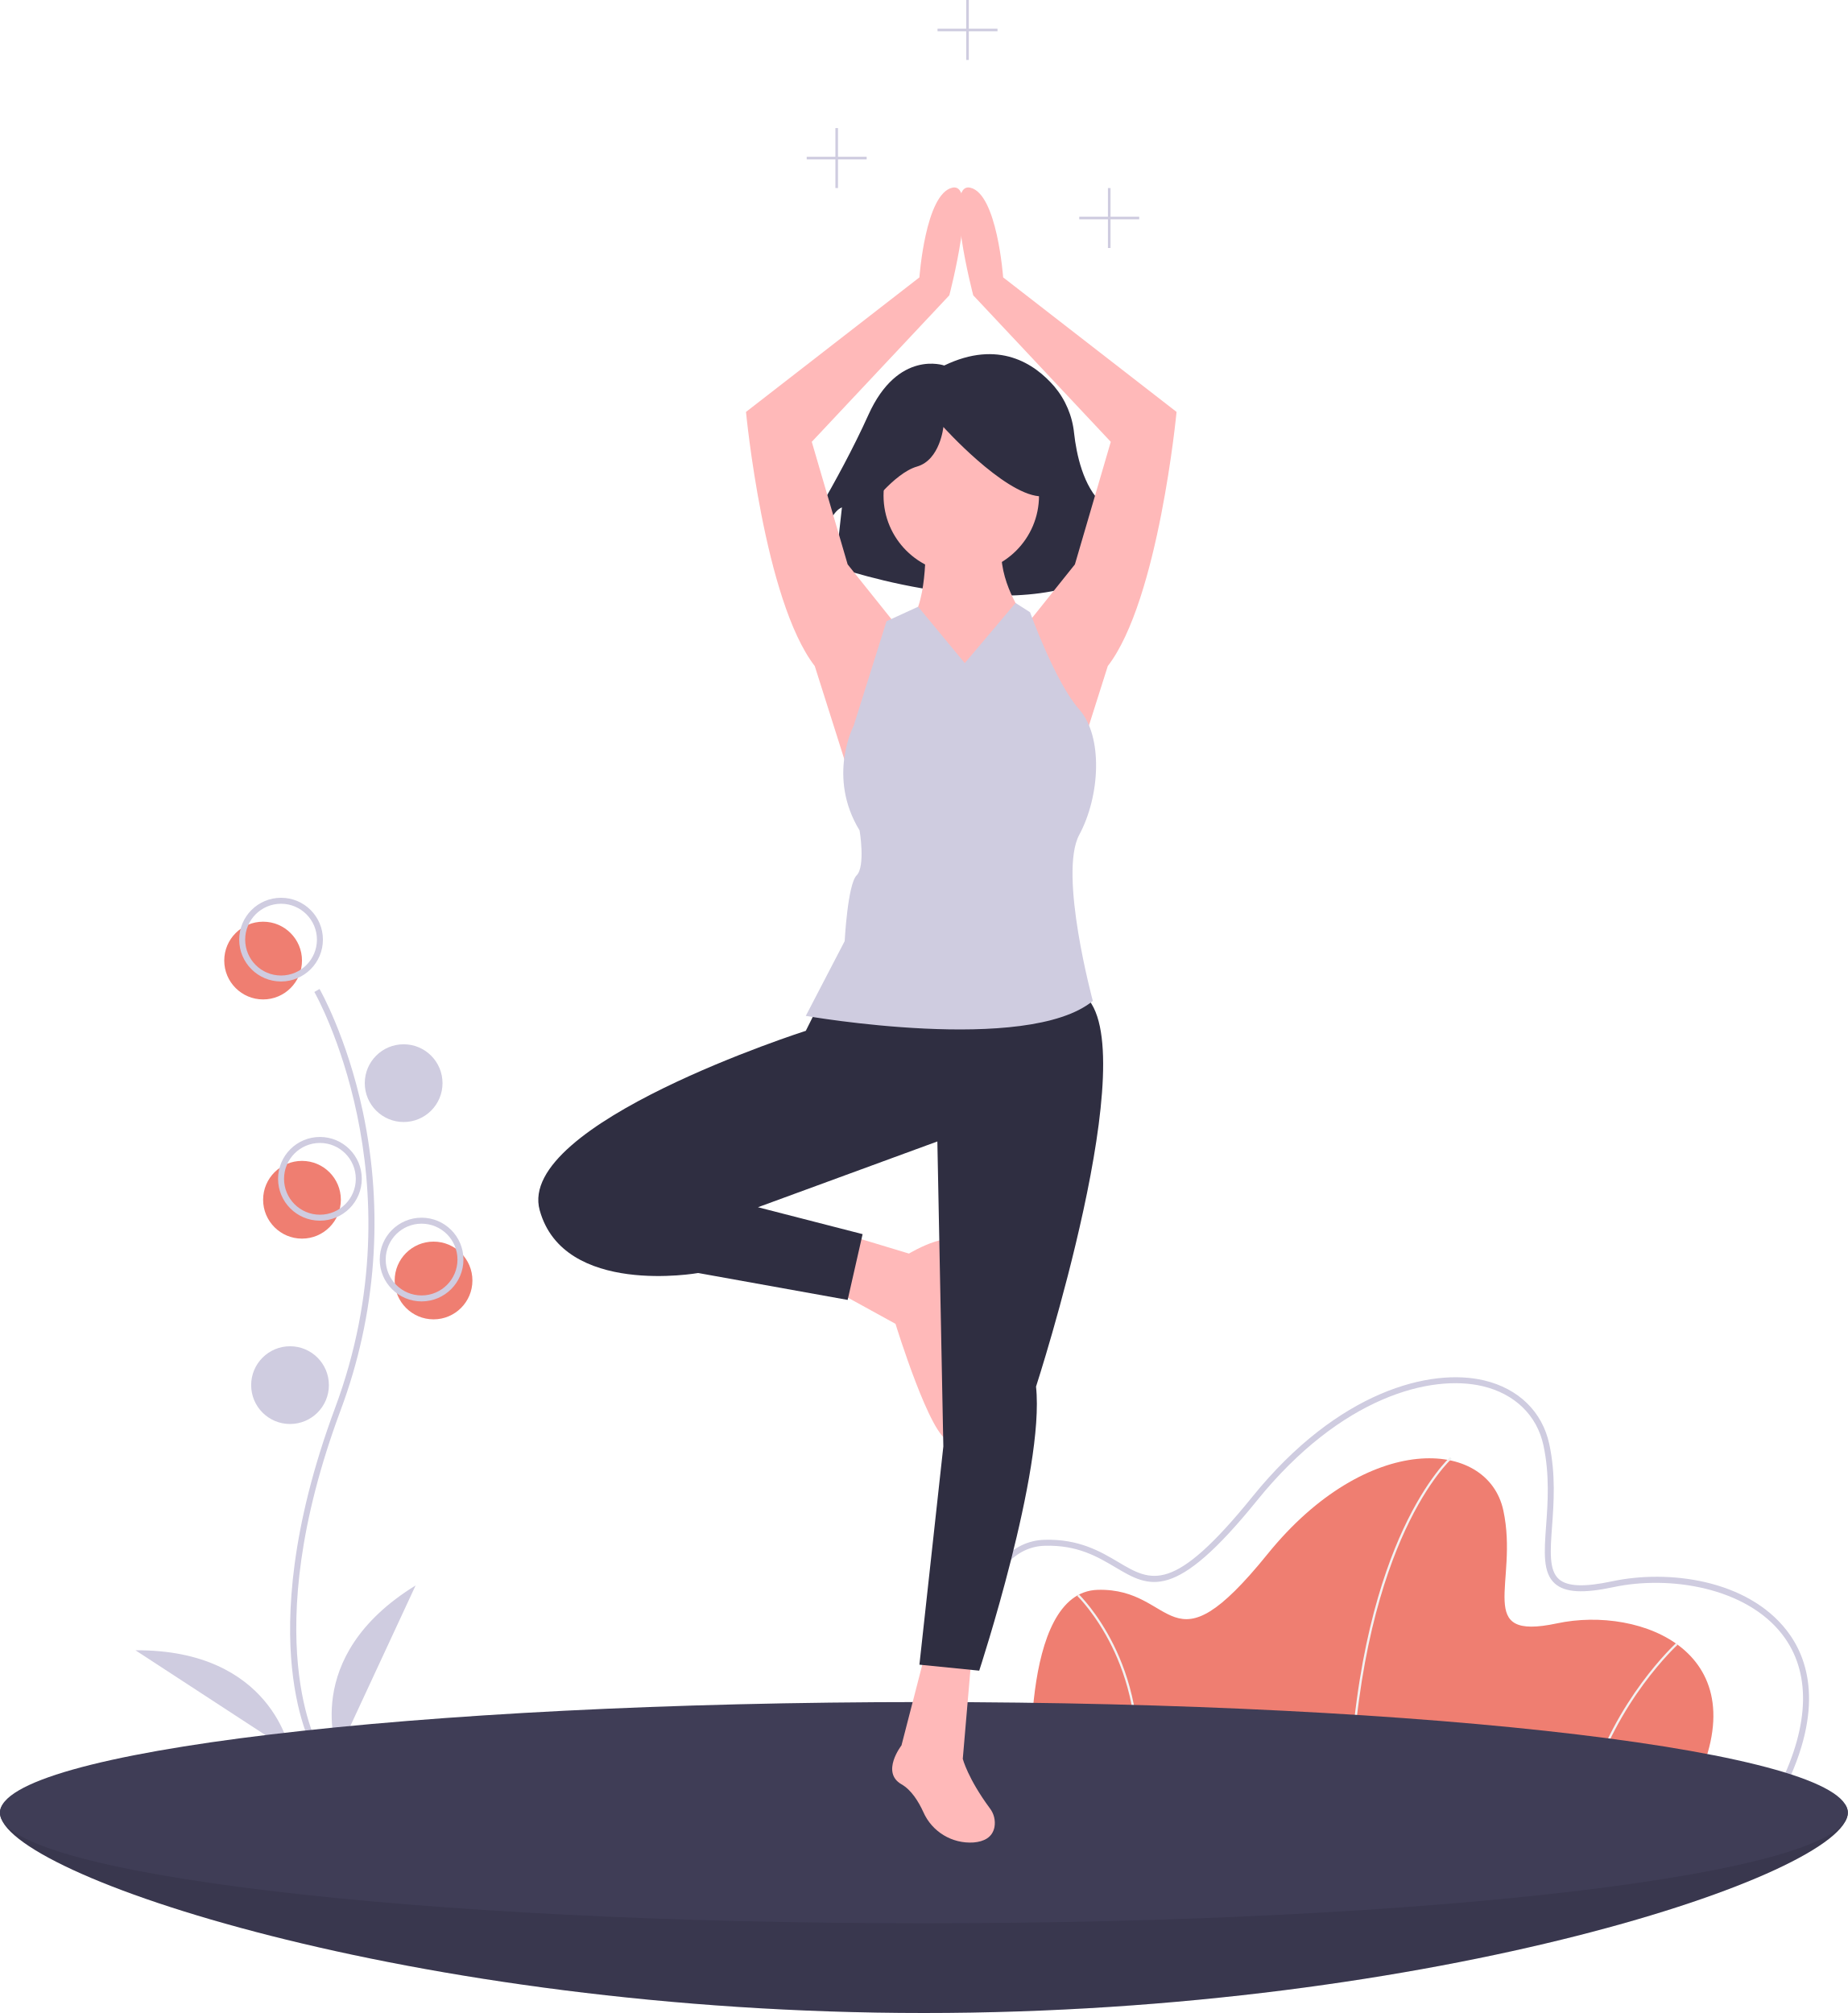
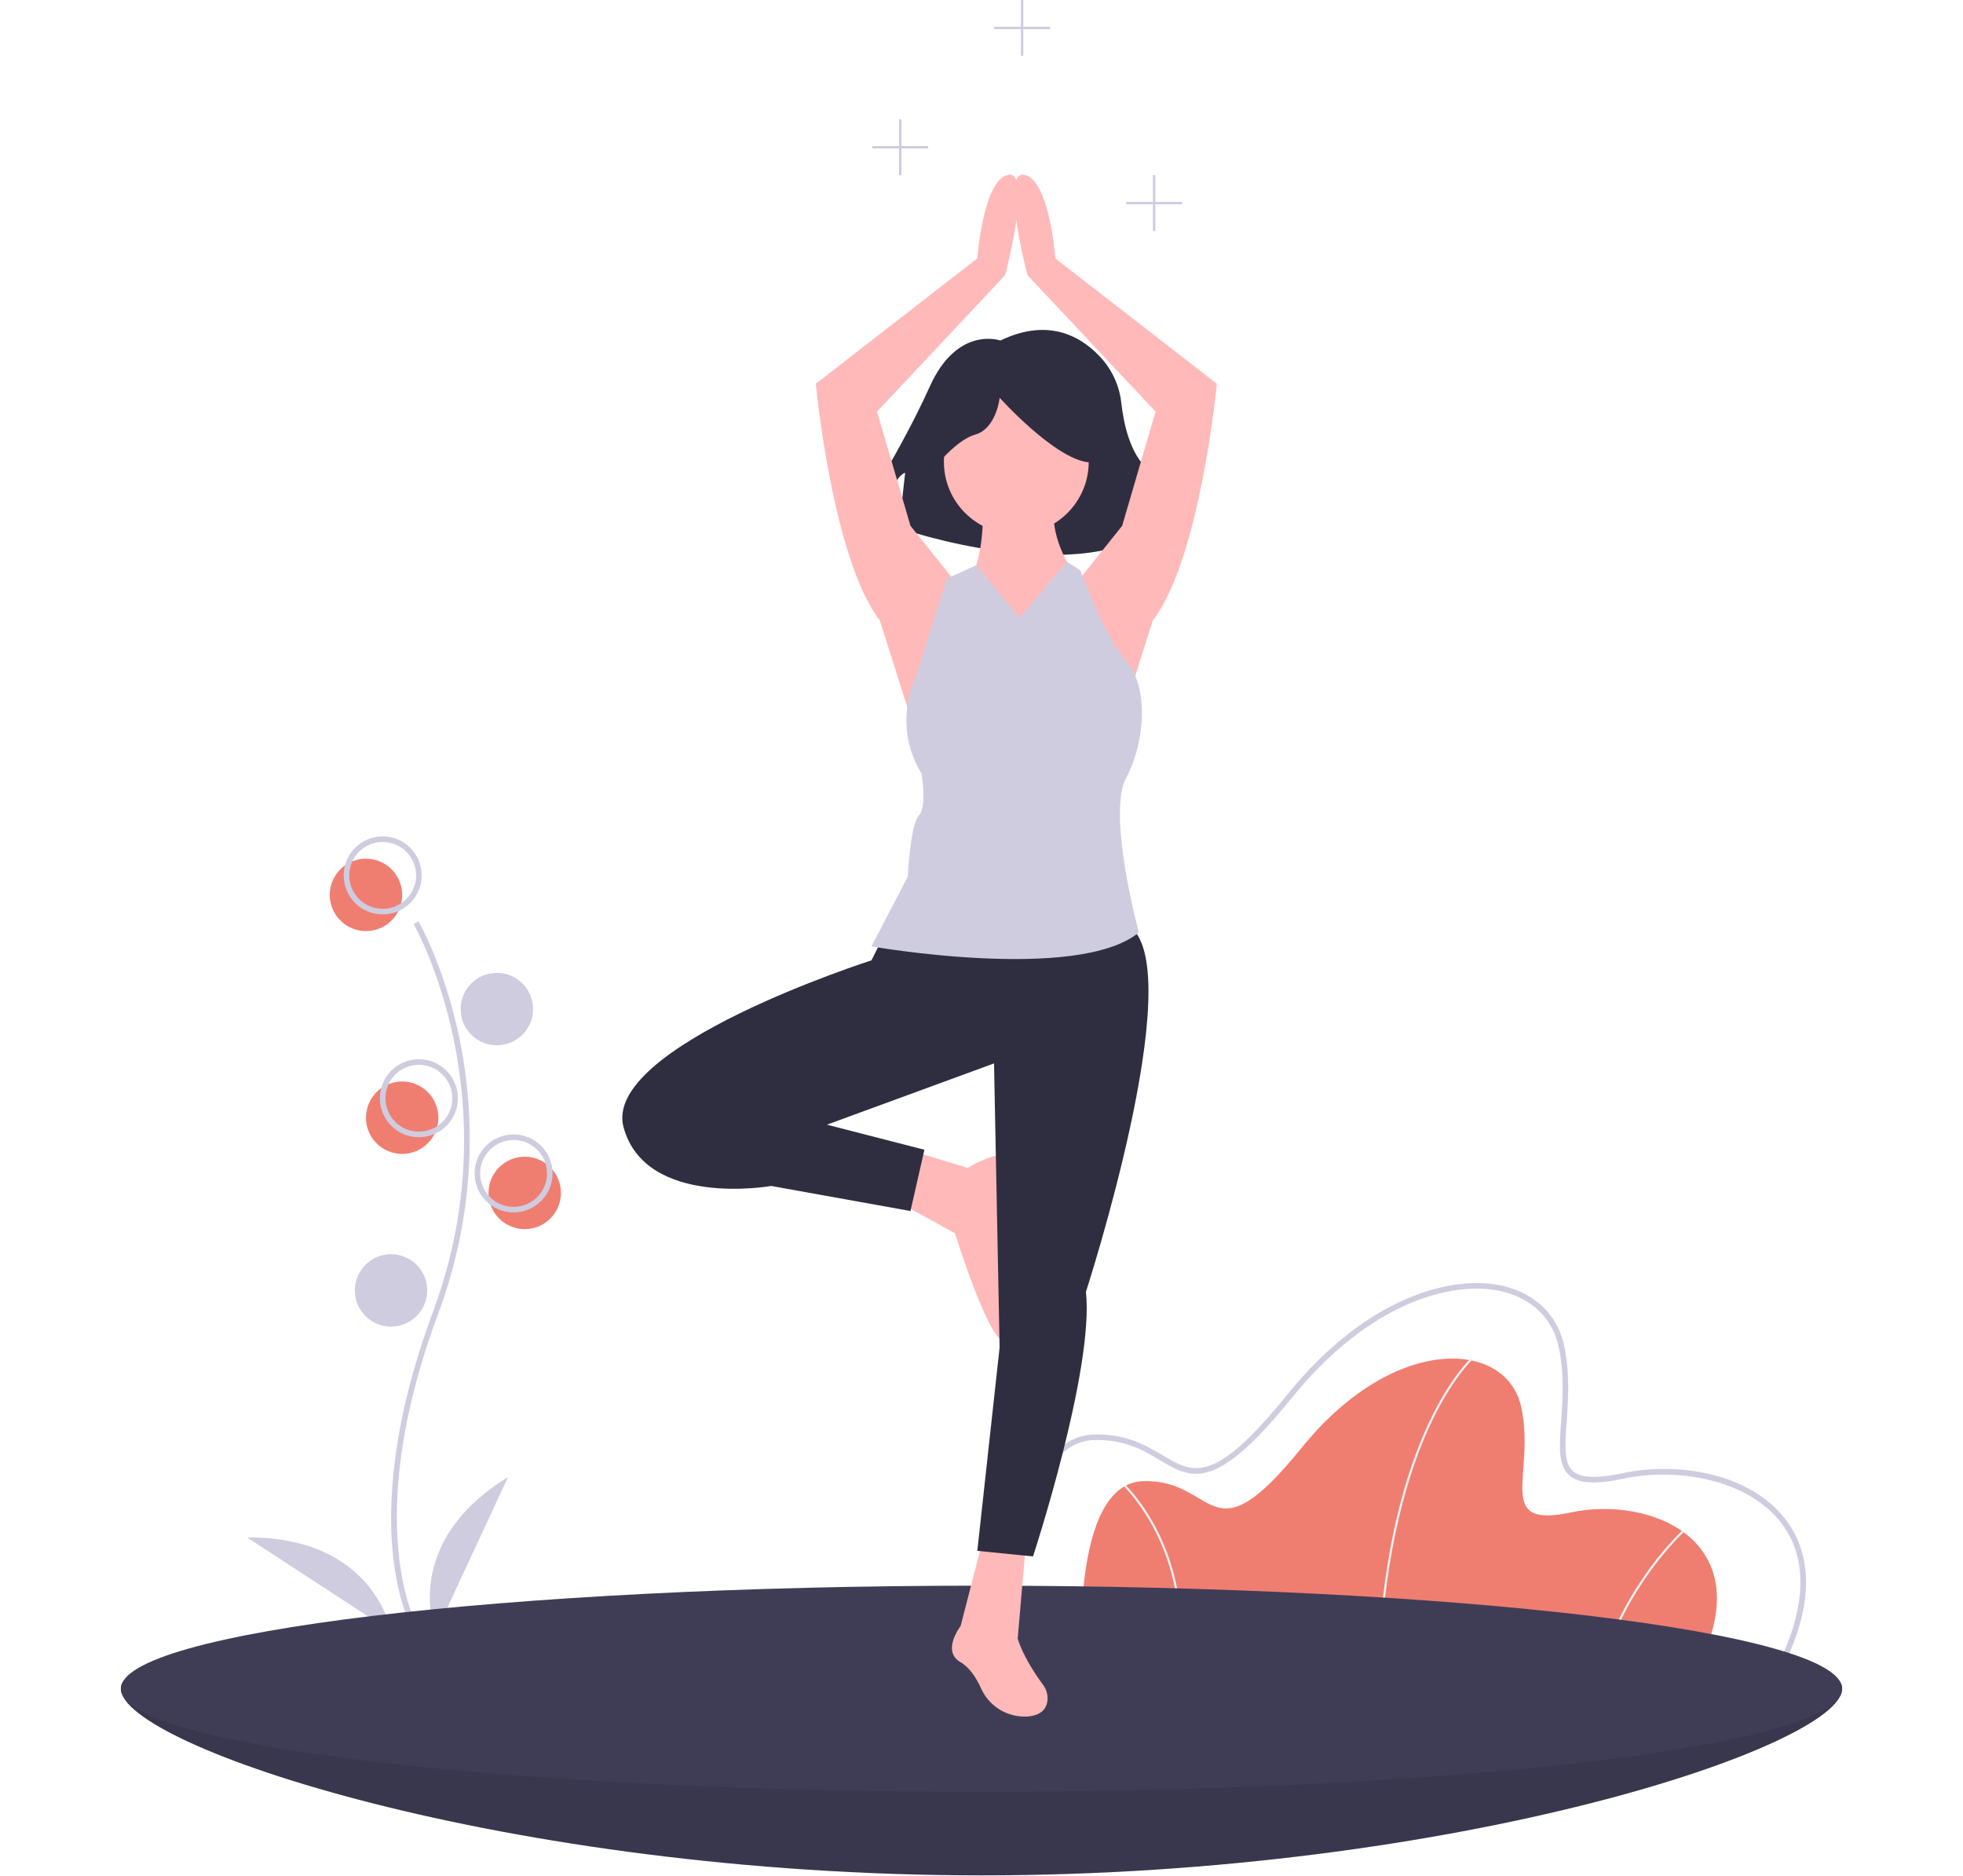
- <svg xmlns="http://www.w3.org/2000/svg" id="e1212692-d39e-496f-931d-018692dccc58" data-name="Layer 1" width="745.338" height="812" viewBox="0 0 745.338 812">
+ <svg xmlns="http://www.w3.org/2000/svg" id="e1212692-d39e-496f-931d-018692dccc58" data-name="Layer 1" width="745.338" height="712" viewBox="0 0 745.338 812">
  <path d="M972.669,775.195C972.669,799.84,805.819,856,600,856s-372.669-56.16-372.669-80.805S394.181,766.752,600,766.752,972.669,750.55,972.669,775.195Z" transform="translate(-227.3311 -44)" fill="#3f3d56" />
  <path d="M972.669,775.195C972.669,799.84,805.819,856,600,856s-372.669-56.16-372.669-80.805S394.181,766.752,600,766.752,972.669,750.55,972.669,775.195Z" transform="translate(-227.3311 -44)" opacity="0.1" />
  <circle cx="106.132" cy="387.471" r="15.679" fill="#ef7e71" />
  <circle cx="174.877" cy="516.518" r="15.679" fill="#ef7e71" />
  <circle cx="121.811" cy="483.955" r="15.679" fill="#ef7e71" />
  <path d="M354.143,750.497c-.277-.452-6.803-11.349-9.065-33.977-2.075-20.76-.741-55.751,17.406-104.562,34.379-92.469-7.923-167.078-8.355-167.821l2.087-1.211c.11.188,11.025,19.211,17.474,49.501a215.956,215.956,0,0,1-8.944,120.372c-34.321,92.311-8.805,136.01-8.544,136.441Z" transform="translate(-227.3311 -44)" fill="#cfcce0" />
  <path d="M340.7,439.913a16.885,16.885,0,1,1,16.885-16.885A16.904,16.904,0,0,1,340.7,439.913Zm0-31.357a14.473,14.473,0,1,0,14.473,14.473A14.489,14.489,0,0,0,340.7,408.556Z" transform="translate(-227.3311 -44)" fill="#cfcce0" />
  <circle cx="162.816" cy="436.919" r="15.679" fill="#cfcce0" />
  <path d="M356.378,536.397A16.885,16.885,0,1,1,373.263,519.513,16.904,16.904,0,0,1,356.378,536.397Zm0-31.357a14.473,14.473,0,1,0,14.473,14.473A14.489,14.489,0,0,0,356.378,505.04Z" transform="translate(-227.3311 -44)" fill="#cfcce0" />
  <path d="M397.384,568.961a16.885,16.885,0,1,1,16.885-16.885A16.904,16.904,0,0,1,397.384,568.961Zm0-31.357a14.473,14.473,0,1,0,14.473,14.473A14.489,14.489,0,0,0,397.384,537.603Z" transform="translate(-227.3311 -44)" fill="#cfcce0" />
  <circle cx="116.987" cy="558.73" r="15.679" fill="#cfcce0" />
  <path d="M363.615,751.074s-15.679-38.594,31.357-67.539Z" transform="translate(-227.3311 -44)" fill="#cfcce0" />
  <path d="M344.332,750.374s-7.135-41.041-62.363-40.689Z" transform="translate(-227.3311 -44)" fill="#cfcce0" />
  <path d="M910.362,765.546H643.495s-5.409-79.339,26.597-80.24,28.4,35.162,68.52-14.425,88.805-46.882,95.116-17.581-12.171,52.742,21.638,45.53S937.86,710.55,910.362,765.546Z" transform="translate(-227.3311 -44)" fill="#ef7e71" />
  <path d="M772.423,765.564l-.901-.036c2.101-52.236,13.041-85.798,21.848-104.755,9.563-20.583,18.778-28.916,18.87-28.998l.599.674c-.091.081-9.198,8.331-18.685,28.775C785.396,680.101,774.516,713.525,772.423,765.564Z" transform="translate(-227.3311 -44)" fill="#f2f2f2" />
  <path d="M869.009,765.672l-.865-.252c10.422-35.772,34.964-58.357,35.211-58.581l.606.667C903.716,707.729,879.357,730.155,869.009,765.672Z" transform="translate(-227.3311 -44)" fill="#f2f2f2" />
  <path d="M685.527,765.608l-.893-.124c3.536-25.501-2.851-45.287-8.832-57.394-6.476-13.109-13.865-20.269-13.939-20.34l.624-.651c.075.072,7.578,7.342,14.123,20.591C682.647,719.912,689.095,739.88,685.527,765.608Z" transform="translate(-227.3311 -44)" fill="#f2f2f2" />
  <path d="M946.58,766.752H614.711l-.077-1.124c-.191-2.797-4.424-68.764,16.95-92.301,4.778-5.262,10.534-8.024,17.107-8.209,13.933-.396,22.688,4.822,29.75,9.011,13.311,7.896,22.104,13.113,54.075-26.402,34.635-42.808,72.005-52.018,93.488-46.897,13.88,3.31,23.447,12.663,26.247,25.662,2.651,12.309,1.807,23.875,1.128,33.168-.726,9.943-1.3,17.797,2.784,21.357,3.409,2.97,10.214,3.24,21.413.85,22.78-4.86,54.565-.701,70.52,19.912,8.584,11.09,15.345,31.249-1.183,64.306Zm-329.605-2.412H945.087c12.317-24.988,12.701-46.098,1.102-61.084-14.636-18.91-45.341-23.887-68.109-19.029-12.168,2.596-19.418,2.168-23.501-1.39-4.993-4.351-4.381-12.735-3.606-23.351.668-9.14,1.498-20.514-1.08-32.485-2.596-12.055-11.508-20.738-24.448-23.823-20.797-4.962-57.123,4.132-91.053,46.067-33.282,41.135-43.308,35.19-57.181,26.96-7.149-4.24-15.266-9.049-28.452-8.675-5.892.166-11.07,2.662-15.39,7.419C614.159,696.103,616.505,755.422,616.975,764.34Z" transform="translate(-227.3311 -44)" fill="#cfcce0" />
  <ellipse cx="372.669" cy="731.195" rx="372.669" ry="44.624" fill="#3f3d56" />
  <path d="M608.195,191.438s-18.631-6.654-30.608,19.962-30.608,55.893-30.608,55.893l10.646,2.662s2.662-18.631,9.315-21.293l-2.662,23.954s79.847,27.946,115.778-2.662l-1.331-9.315s5.323,1.331,5.323,9.315l3.992-3.992s-3.992-7.985-15.969-18.631c-7.861-6.988-10.563-20.282-11.491-28.594a34.602,34.602,0,0,0-7.966-18.843C644.656,190.67,630.152,180.865,608.195,191.438Z" transform="translate(-227.3311 -44)" fill="#2f2e41" />
  <path d="M588.543,295.791l-19.297-24.121-14.473-49.448,55.478-59.096s12.06-45.83,1.206-43.418-13.267,36.181-13.267,36.181l-69.951,54.272s7.236,75.981,27.739,102.514l15.679,49.448Z" transform="translate(-227.3311 -44)" fill="#ffb9b9" />
  <path d="M641.609,295.791l19.297-24.121,14.473-49.448-55.478-59.096s-12.06-45.83-1.206-43.418,13.267,36.181,13.267,36.181l69.951,54.272s-7.236,75.981-27.739,102.514l-15.679,49.448Z" transform="translate(-227.3311 -44)" fill="#ffb9b9" />
  <circle cx="387.744" cy="199.931" r="31.357" fill="#ffb9b9" />
  <path d="M600.603,260.815s1.206,25.327-6.03,33.769-14.473,51.86,20.503,53.066,31.357-36.181,31.357-36.181l-7.236-20.503s-10.854-15.679-7.236-30.151Z" transform="translate(-227.3311 -44)" fill="#ffb9b9" />
  <path d="M568.04,541.824l25.93,7.839s21.106-12.664,21.106-.603-7.236,27.739-4.824,38.594,7.236,37.387,0,37.387-21.709-47.036-21.709-47.036l-24.121-13.267Z" transform="translate(-227.3311 -44)" fill="#ffb9b9" />
  <path d="M600.603,710.671l-9.648,37.387s-8.442,10.854,0,15.679c3.962,2.264,6.861,6.917,8.822,11.22a20.628,20.628,0,0,0,20.255,12.254c4.116-.342,7.584-1.969,8.428-6.198a9.705,9.705,0,0,0-1.867-7.6c-8.896-12.022-10.913-19.926-10.913-19.926l3.618-42.212Z" transform="translate(-227.3311 -44)" fill="#ffb9b9" />
  <path d="M577.25,249.5s10.646-14.639,19.962-17.3S607.858,216.23,607.858,216.23s23.954,26.616,38.593,27.946,1.331-31.939,1.331-31.939l-26.616-6.654-25.285,2.662-19.962,13.308Z" transform="translate(-227.3311 -44)" fill="#2f2e41" />
  <path d="M557.185,450.165l-4.824,9.648s-116.987,37.388-107.338,72.363,63.921,25.327,63.921,25.327l60.302,10.854,6.03-26.533L533.064,530.97,605.427,504.437l2.412,123.017-9.648,88.042,24.121,2.412s26.533-80.805,22.915-114.575c0,0,44.624-137.489,19.297-157.992S557.185,450.165,557.185,450.165Z" transform="translate(-227.3311 -44)" fill="#2f2e41" />
  <path d="M616.49,311.486l-18.819-22.743-12.747,5.842-13.267,42.212S560.803,357.299,574.07,379.008c0,0,2.412,14.473-1.206,18.091s-4.824,26.533-4.824,26.533l-15.679,30.151s89.248,15.679,115.781-6.03c0,0-13.923-51.331-5.481-67.01s9.648-39.714,0-50.569-19.846-39.208-19.846-39.208l-5.841-3.736Z" transform="translate(-227.3311 -44)" fill="#cfcce0" />
  <polygon points="459.515 87.42 447.948 87.42 447.948 75.853 446.897 75.853 446.897 87.42 435.33 87.42 435.33 88.471 446.897 88.471 446.897 100.038 447.948 100.038 447.948 88.471 459.515 88.471 459.515 87.42" fill="#cfcce0" />
  <polygon points="349.583 63.235 338.016 63.235 338.016 51.668 336.965 51.668 336.965 63.235 325.398 63.235 325.398 64.286 336.965 64.286 336.965 75.853 338.016 75.853 338.016 64.286 349.583 64.286 349.583 63.235" fill="#cfcce0" />
  <polygon points="402.35 11.567 390.784 11.567 390.784 0 389.732 0 389.732 11.567 378.165 11.567 378.165 12.618 389.732 12.618 389.732 24.185 390.784 24.185 390.784 12.618 402.35 12.618 402.35 11.567" fill="#cfcce0" />
</svg>
